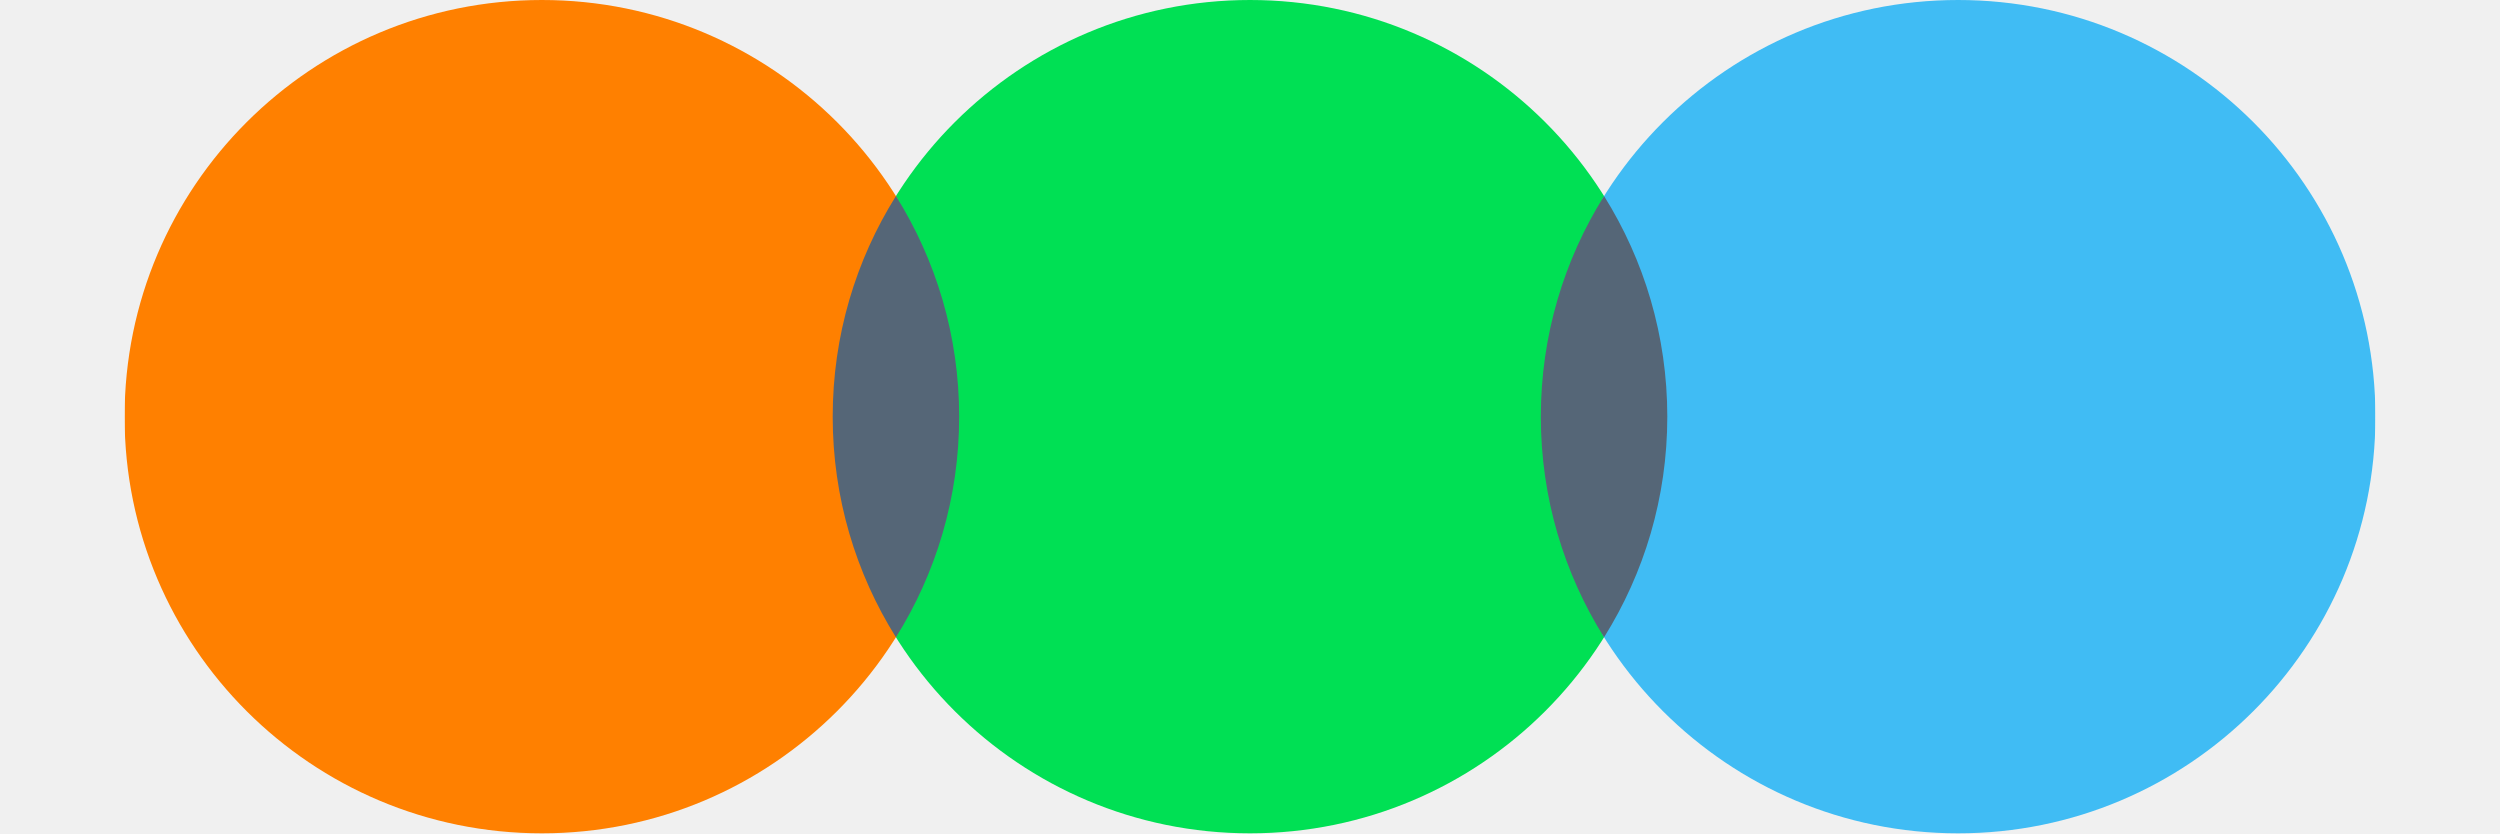
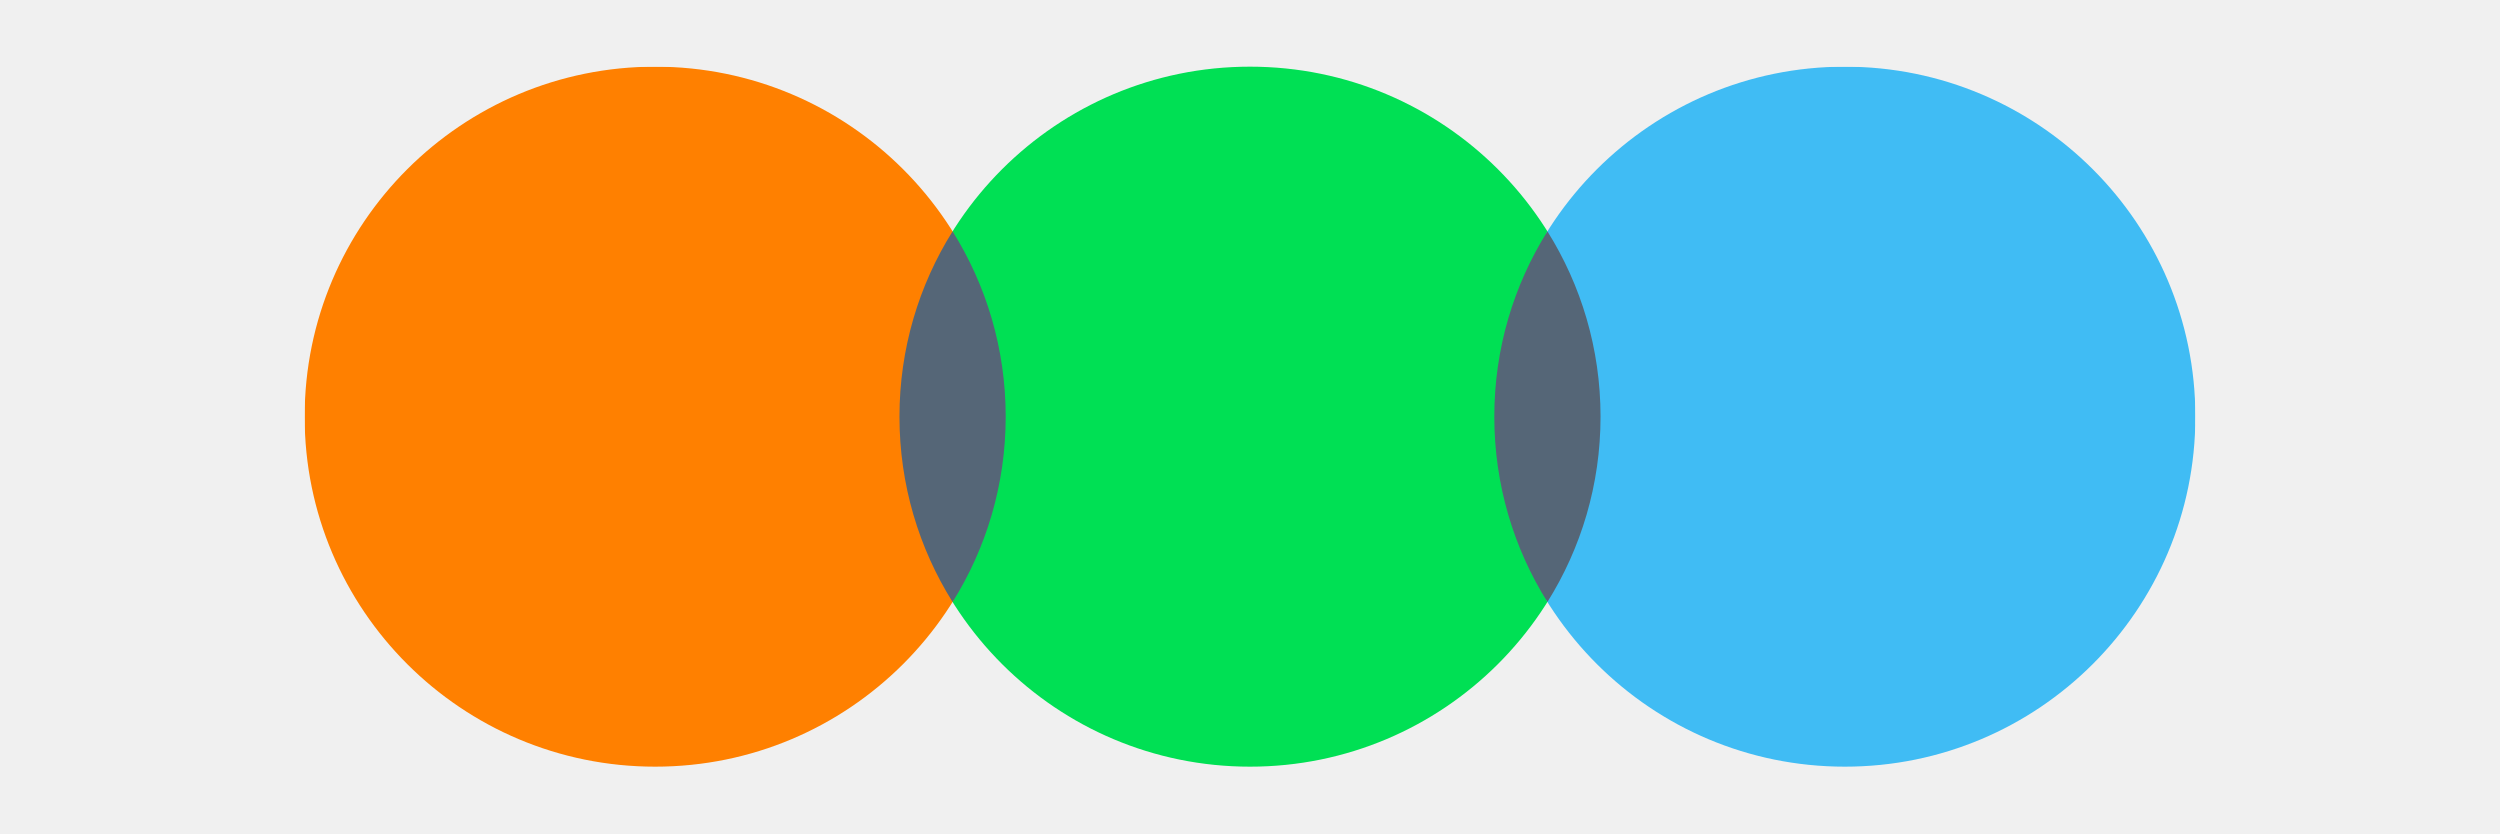
<svg xmlns="http://www.w3.org/2000/svg" id="Layer_1" version="1.1" viewBox="0 0 150 50">
  <defs>
-     <mask id="mask" x="92.45" y="0" width="50.075" height="50.515" maskUnits="userSpaceOnUse">
-       <g id="mask-2">
-         <rect id="path-1" x="96.134" width="46.392" height="50.515" fill="#fff" />
+     <mask id="mask" x="89.658" y="4" width="42.064" height="42.433" maskUnits="userSpaceOnUse">
+       <g id="mask1" data-name="mask">
+         <g id="mask-2">
+           <rect id="path-1" x="92.753" y="4" width="38.969" height="42.433" fill="#fff" />
+         </g>
      </g>
    </mask>
-     <mask id="mask-1" x="7.474" y="0" width="50.075" height="50.515" maskUnits="userSpaceOnUse">
-       <g id="mask-4">
-         <rect id="path-3" x="7.474" width="46.392" height="50.515" fill="#fff" />
+     <mask id="mask-1" x="18.278" y="4" width="42.064" height="42.433" maskUnits="userSpaceOnUse">
+       <g id="mask-11" data-name="mask-1">
+         <g id="mask-4">
+           <rect id="path-3" x="18.278" y="4" width="38.969" height="42.433" fill="#fff" />
+         </g>
      </g>
    </mask>
  </defs>
  <g id="letterboxd-decal-dots-neg-rgb">
    <g id="dots-pos">
      <g id="Dots">
-         <ellipse id="Green" cx="75" cy="25" rx="25.038" ry="25" fill="#00e054" />
+         <ellipse id="Green" cx="75" cy="25" rx="21.032" ry="21" fill="#00e054" />
        <g id="Blue">
          <g mask="url(#mask)">
-             <ellipse cx="117.488" cy="25" rx="25.038" ry="25" fill="#40bcf4" />
+             <ellipse cx="110.69" cy="25" rx="21.032" ry="21" fill="#40bcf4" />
          </g>
        </g>
        <g id="Orange">
          <g mask="url(#mask-1)">
-             <ellipse cx="32.512" cy="25" rx="25.038" ry="25" fill="#ff8000" />
+             <ellipse cx="39.31" cy="25" rx="21.032" ry="21" fill="#ff8000" />
          </g>
        </g>
-         <path id="Overlap" d="M53.756,38.237c-2.404-3.839-3.794-8.376-3.794-13.237s1.39-9.398,3.794-13.237c2.404,3.839,3.794,8.376,3.794,13.237s-1.39,9.398-3.794,13.237Z" fill="#567" fill-rule="evenodd" />
-         <path id="Overlap1" data-name="Overlap" d="M96.244,11.763c2.404,3.839,3.794,8.376,3.794,13.237s-1.39,9.398-3.794,13.237c-2.404-3.839-3.794-8.376-3.794-13.237s1.39-9.398,3.794-13.237Z" fill="#567" fill-rule="evenodd" />
+         <path id="Overlap" d="M57.155,36.119c-2.019-3.225-3.187-7.036-3.187-11.119s1.168-7.894,3.187-11.119c2.019,3.225,3.187,7.036,3.187,11.119s-1.168,7.894-3.187,11.119Z" fill="#567" fill-rule="evenodd" />
+         <path id="Overlap1" d="M92.845,13.881c2.019,3.225,3.187,7.036,3.187,11.119s-1.168,7.894-3.187,11.119c-2.019-3.225-3.187-7.036-3.187-11.119s1.168-7.894,3.187-11.119Z" fill="#567" fill-rule="evenodd" />
      </g>
    </g>
  </g>
</svg>
